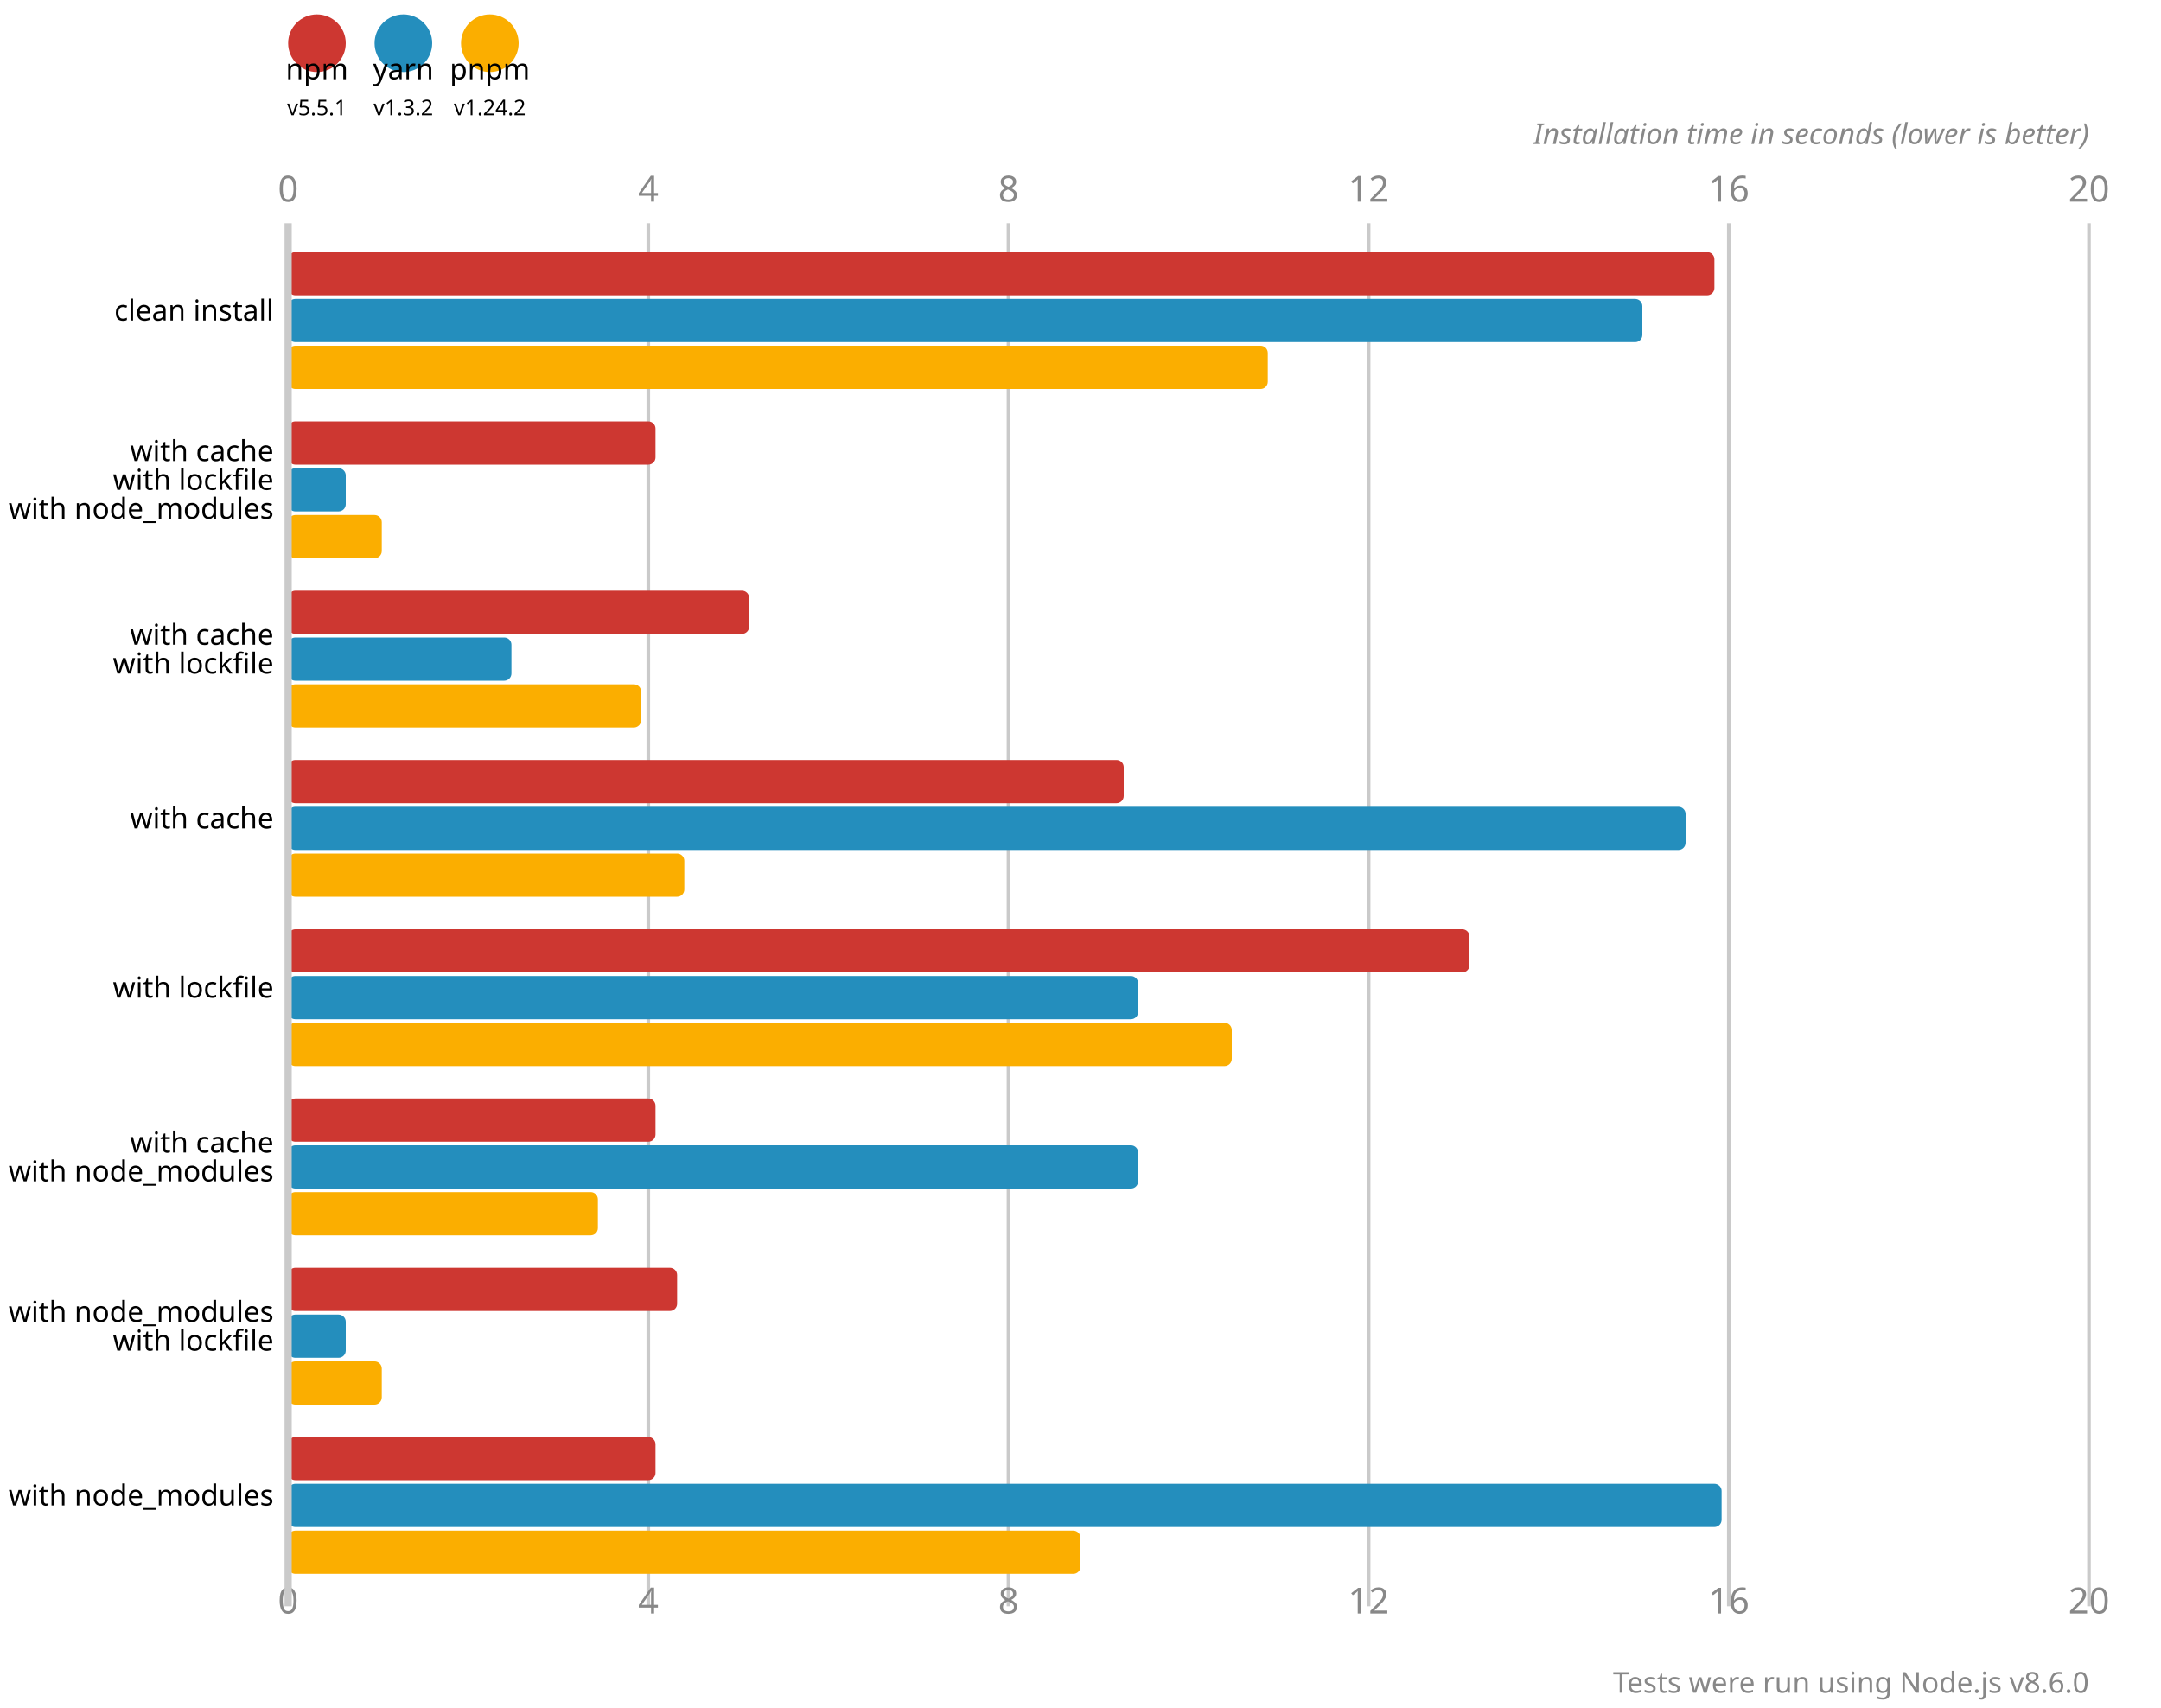
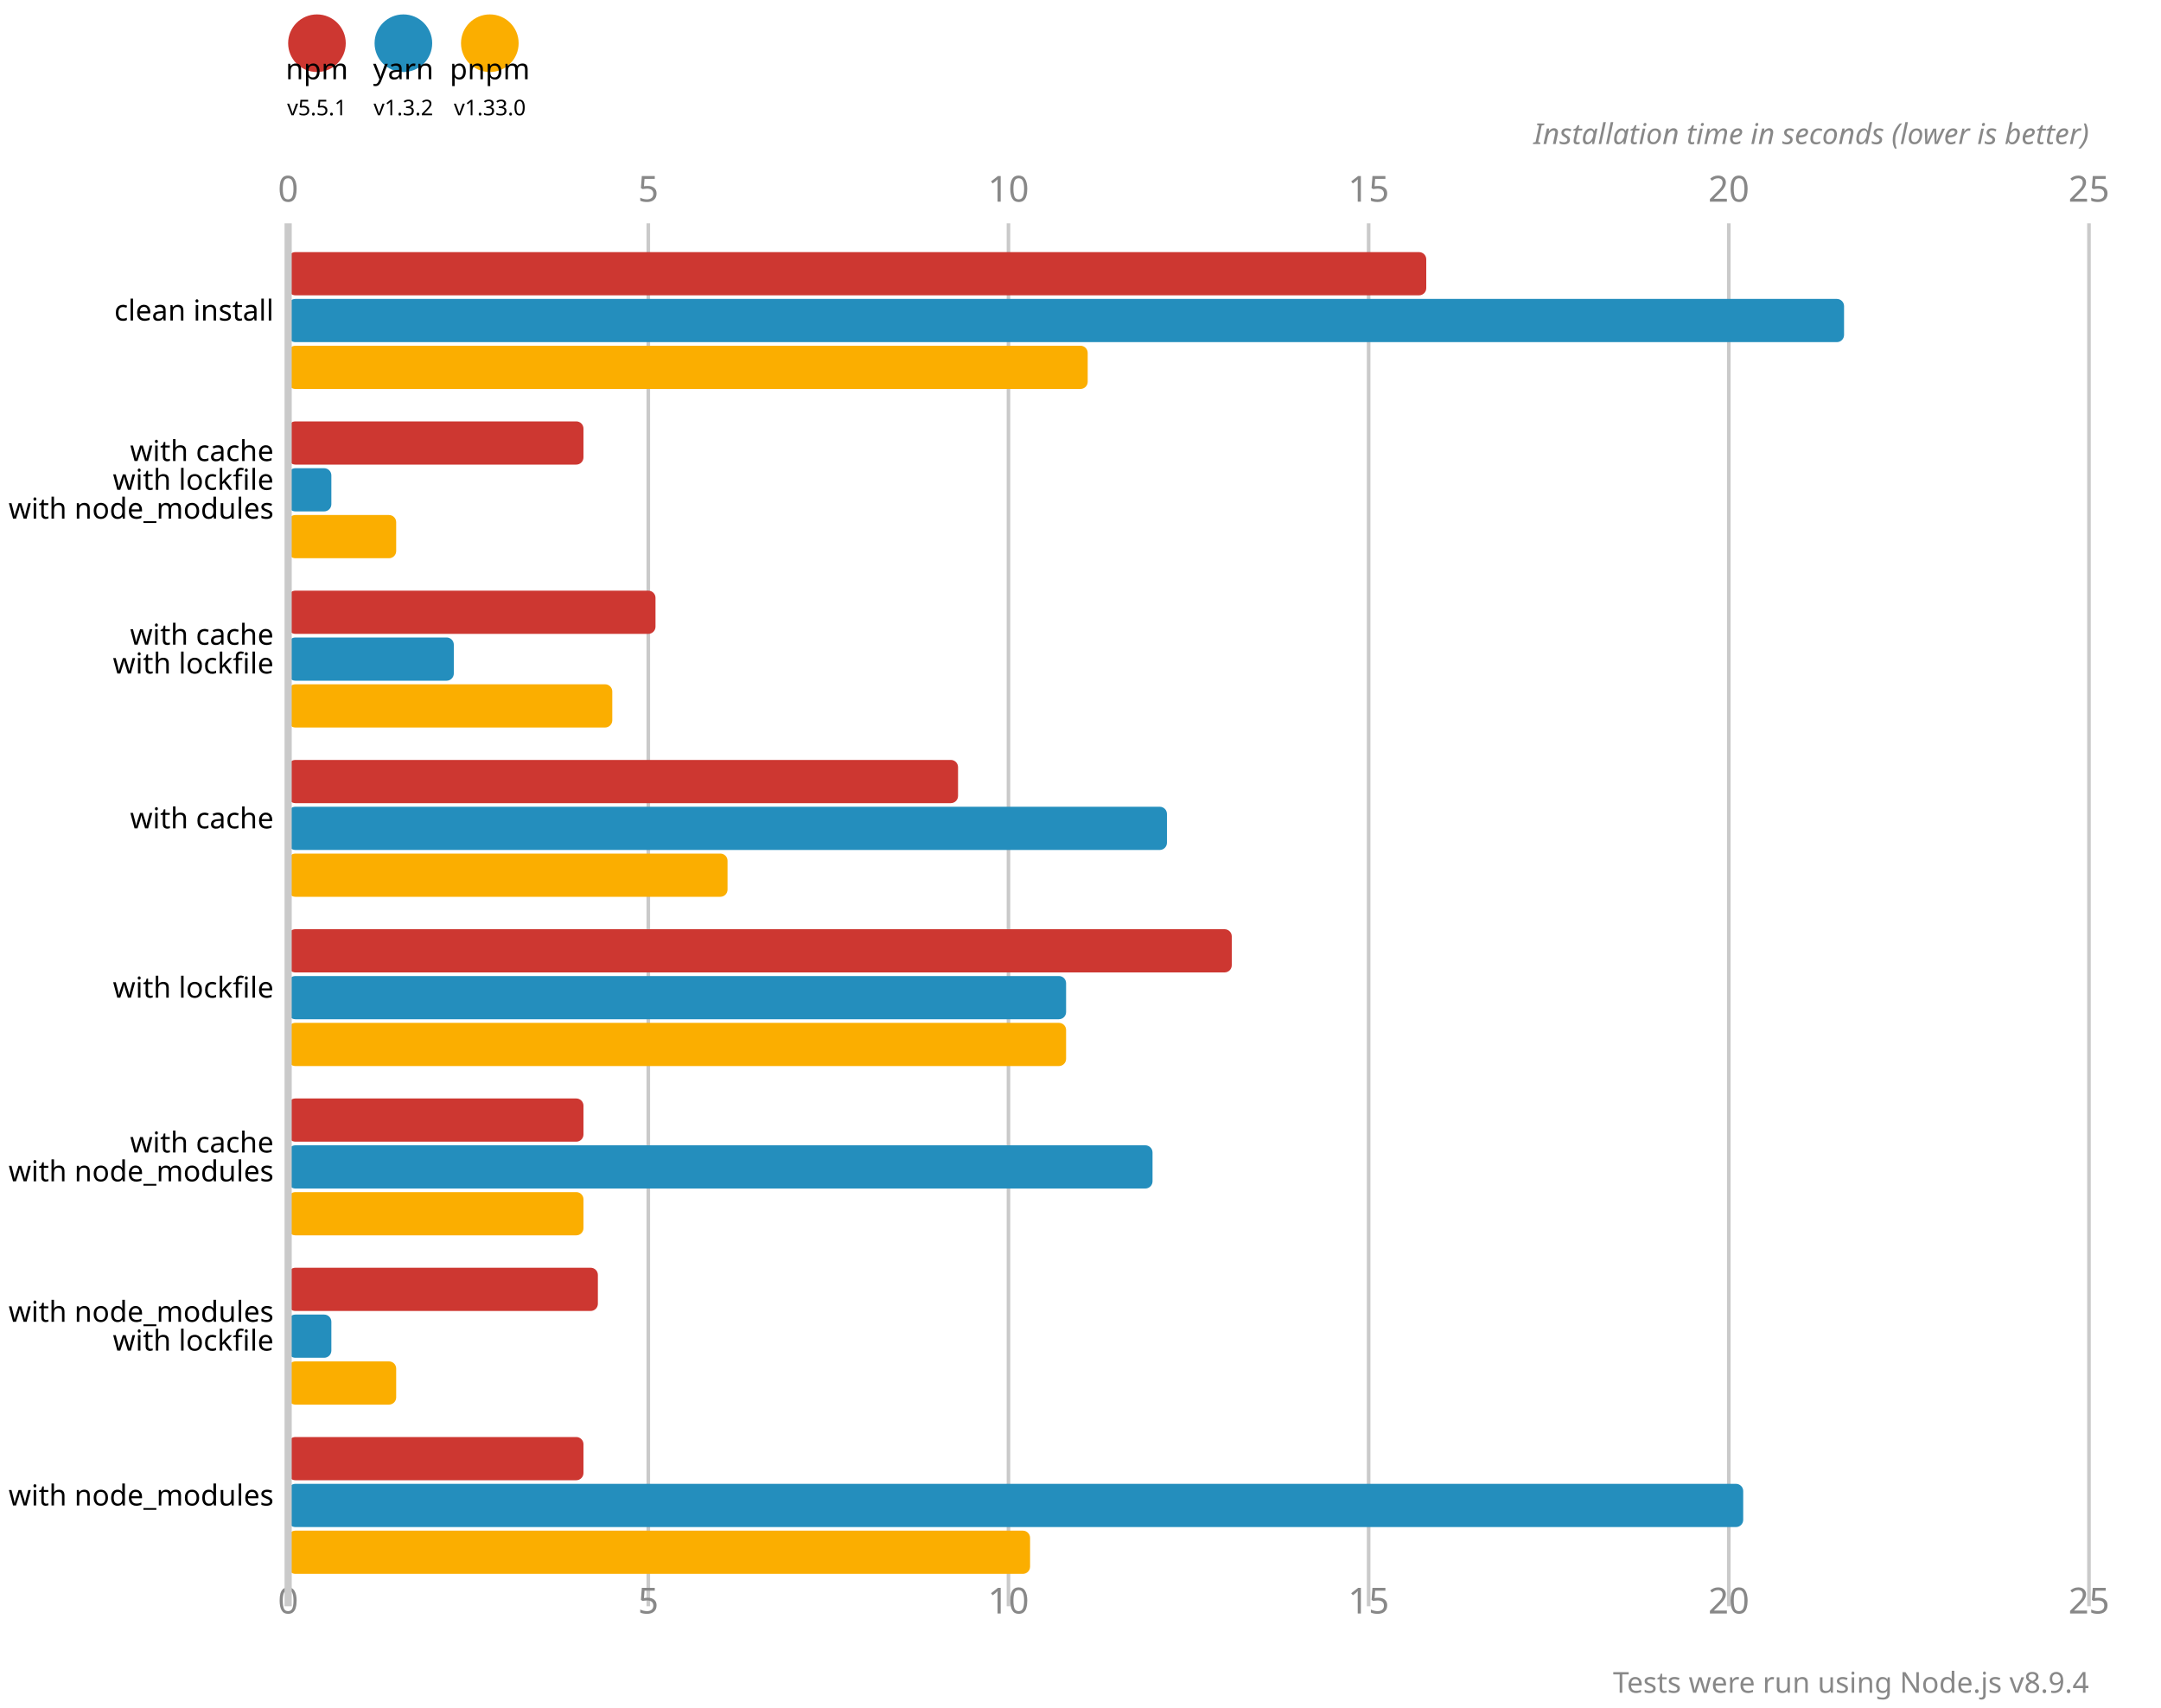
<svg xmlns="http://www.w3.org/2000/svg" version="1.1" viewBox="0 0 300 237">
  <circle cx="44" cy="6" r="4" fill="#cd3731" />
  <text x="44" y="11" font-size="4" font-family="system-ui" alignment-baseline="hanging" text-anchor="middle">npm</text>
  <text x="44" y="16" font-size="3" font-family="system-ui" alignment-baseline="hanging" text-anchor="middle">v5.5.1</text>
  <circle cx="56" cy="6" r="4" fill="#248ebd" />
  <text x="56" y="11" font-size="4" font-family="system-ui" alignment-baseline="hanging" text-anchor="middle">yarn</text>
  <text x="56" y="16" font-size="3" font-family="system-ui" alignment-baseline="hanging" text-anchor="middle">v1.3.2</text>
  <circle cx="68" cy="6" r="4" fill="#fbae00" />
  <text x="68" y="11" font-size="4" font-family="system-ui" alignment-baseline="hanging" text-anchor="middle">pnpm</text>
-   <text x="68" y="16" font-size="3" font-family="system-ui" alignment-baseline="hanging" text-anchor="middle">v1.24.2</text>
+   <text x="68" y="16" font-size="3" font-family="system-ui" alignment-baseline="hanging" text-anchor="middle">v1.33.0</text>
  <text x="40" y="28" fill="#888" font-size="5" font-family="system-ui" text-anchor="middle">0</text>
  <text x="40" y="224" fill="#888" font-size="5" font-family="system-ui" text-anchor="middle" alignment-baseline="hanging">0</text>
  <line x1="90" y1="31" x2="90" y2="223" stroke-width="0.5" stroke="#cacaca" />
-   <text x="90" y="28" fill="#888" font-size="5" font-family="system-ui" text-anchor="middle">4</text>
-   <text x="90" y="224" fill="#888" font-size="5" font-family="system-ui" text-anchor="middle" alignment-baseline="hanging">4</text>
+   <text x="90" y="28" fill="#888" font-size="5" font-family="system-ui" text-anchor="middle">5</text>
+   <text x="90" y="224" fill="#888" font-size="5" font-family="system-ui" text-anchor="middle" alignment-baseline="hanging">5</text>
  <line x1="140" y1="31" x2="140" y2="223" stroke-width="0.5" stroke="#cacaca" />
-   <text x="140" y="28" fill="#888" font-size="5" font-family="system-ui" text-anchor="middle">8</text>
-   <text x="140" y="224" fill="#888" font-size="5" font-family="system-ui" text-anchor="middle" alignment-baseline="hanging">8</text>
+   <text x="140" y="28" fill="#888" font-size="5" font-family="system-ui" text-anchor="middle">10</text>
+   <text x="140" y="224" fill="#888" font-size="5" font-family="system-ui" text-anchor="middle" alignment-baseline="hanging">10</text>
  <line x1="190" y1="31" x2="190" y2="223" stroke-width="0.5" stroke="#cacaca" />
-   <text x="190" y="28" fill="#888" font-size="5" font-family="system-ui" text-anchor="middle">12</text>
-   <text x="190" y="224" fill="#888" font-size="5" font-family="system-ui" text-anchor="middle" alignment-baseline="hanging">12</text>
+   <text x="190" y="28" fill="#888" font-size="5" font-family="system-ui" text-anchor="middle">15</text>
+   <text x="190" y="224" fill="#888" font-size="5" font-family="system-ui" text-anchor="middle" alignment-baseline="hanging">15</text>
  <line x1="240" y1="31" x2="240" y2="223" stroke-width="0.5" stroke="#cacaca" />
-   <text x="240" y="28" fill="#888" font-size="5" font-family="system-ui" text-anchor="middle">16</text>
-   <text x="240" y="224" fill="#888" font-size="5" font-family="system-ui" text-anchor="middle" alignment-baseline="hanging">16</text>
+   <text x="240" y="28" fill="#888" font-size="5" font-family="system-ui" text-anchor="middle">20</text>
+   <text x="240" y="224" fill="#888" font-size="5" font-family="system-ui" text-anchor="middle" alignment-baseline="hanging">20</text>
  <line x1="290" y1="31" x2="290" y2="223" stroke-width="0.5" stroke="#cacaca" />
-   <text x="290" y="28" fill="#888" font-size="5" font-family="system-ui" text-anchor="middle">20</text>
-   <text x="290" y="224" fill="#888" font-size="5" font-family="system-ui" text-anchor="middle" alignment-baseline="hanging">20</text>
+   <text x="290" y="28" fill="#888" font-size="5" font-family="system-ui" text-anchor="middle">25</text>
+   <text x="290" y="224" fill="#888" font-size="5" font-family="system-ui" text-anchor="middle" alignment-baseline="hanging">25</text>
  <text x="290" y="20" font-size="4" font-family="system-ui" font-style="italic" text-anchor="end" fill="#888">Installation time in seconds (lower is better)</text>
-   <rect x="40" y="35" width="198" height="6" fill="#cd3731" rx="1" ry="1" />
-   <rect x="40" y="41.5" width="188" height="6" fill="#248ebd" rx="1" ry="1" />
-   <rect x="40" y="48" width="136" height="6" fill="#fbae00" rx="1" ry="1" />
-   <rect x="40" y="58.5" width="51" height="6" fill="#cd3731" rx="1" ry="1" />
-   <rect x="40" y="65" width="8" height="6" fill="#248ebd" rx="1" ry="1" />
-   <rect x="40" y="71.5" width="13" height="6" fill="#fbae00" rx="1" ry="1" />
-   <rect x="40" y="82" width="64" height="6" fill="#cd3731" rx="1" ry="1" />
-   <rect x="40" y="88.5" width="31" height="6" fill="#248ebd" rx="1" ry="1" />
-   <rect x="40" y="95" width="49" height="6" fill="#fbae00" rx="1" ry="1" />
-   <rect x="40" y="105.5" width="116" height="6" fill="#cd3731" rx="1" ry="1" />
-   <rect x="40" y="112" width="194" height="6" fill="#248ebd" rx="1" ry="1" />
-   <rect x="40" y="118.5" width="55" height="6" fill="#fbae00" rx="1" ry="1" />
-   <rect x="40" y="129" width="164" height="6" fill="#cd3731" rx="1" ry="1" />
-   <rect x="40" y="135.5" width="118" height="6" fill="#248ebd" rx="1" ry="1" />
-   <rect x="40" y="142" width="131" height="6" fill="#fbae00" rx="1" ry="1" />
-   <rect x="40" y="152.5" width="51" height="6" fill="#cd3731" rx="1" ry="1" />
-   <rect x="40" y="159" width="118" height="6" fill="#248ebd" rx="1" ry="1" />
-   <rect x="40" y="165.5" width="43" height="6" fill="#fbae00" rx="1" ry="1" />
-   <rect x="40" y="176" width="54" height="6" fill="#cd3731" rx="1" ry="1" />
-   <rect x="40" y="182.5" width="8" height="6" fill="#248ebd" rx="1" ry="1" />
-   <rect x="40" y="189" width="13" height="6" fill="#fbae00" rx="1" ry="1" />
-   <rect x="40" y="199.5" width="51" height="6" fill="#cd3731" rx="1" ry="1" />
-   <rect x="40" y="206" width="199" height="6" fill="#248ebd" rx="1" ry="1" />
-   <rect x="40" y="212.5" width="110" height="6" fill="#fbae00" rx="1" ry="1" />
+   <rect x="40" y="35" width="158" height="6" fill="#cd3731" rx="1" ry="1" />
+   <rect x="40" y="41.5" width="216" height="6" fill="#248ebd" rx="1" ry="1" />
+   <rect x="40" y="48" width="111" height="6" fill="#fbae00" rx="1" ry="1" />
+   <rect x="40" y="58.5" width="41" height="6" fill="#cd3731" rx="1" ry="1" />
+   <rect x="40" y="65" width="6" height="6" fill="#248ebd" rx="1" ry="1" />
+   <rect x="40" y="71.5" width="15" height="6" fill="#fbae00" rx="1" ry="1" />
+   <rect x="40" y="82" width="51" height="6" fill="#cd3731" rx="1" ry="1" />
+   <rect x="40" y="88.5" width="23" height="6" fill="#248ebd" rx="1" ry="1" />
+   <rect x="40" y="95" width="45" height="6" fill="#fbae00" rx="1" ry="1" />
+   <rect x="40" y="105.5" width="93" height="6" fill="#cd3731" rx="1" ry="1" />
+   <rect x="40" y="112" width="122" height="6" fill="#248ebd" rx="1" ry="1" />
+   <rect x="40" y="118.5" width="61" height="6" fill="#fbae00" rx="1" ry="1" />
+   <rect x="40" y="129" width="131" height="6" fill="#cd3731" rx="1" ry="1" />
+   <rect x="40" y="135.5" width="108" height="6" fill="#248ebd" rx="1" ry="1" />
+   <rect x="40" y="142" width="108" height="6" fill="#fbae00" rx="1" ry="1" />
+   <rect x="40" y="152.5" width="41" height="6" fill="#cd3731" rx="1" ry="1" />
+   <rect x="40" y="159" width="120" height="6" fill="#248ebd" rx="1" ry="1" />
+   <rect x="40" y="165.5" width="41" height="6" fill="#fbae00" rx="1" ry="1" />
+   <rect x="40" y="176" width="43" height="6" fill="#cd3731" rx="1" ry="1" />
+   <rect x="40" y="182.5" width="6" height="6" fill="#248ebd" rx="1" ry="1" />
+   <rect x="40" y="189" width="15" height="6" fill="#fbae00" rx="1" ry="1" />
+   <rect x="40" y="199.5" width="41" height="6" fill="#cd3731" rx="1" ry="1" />
+   <rect x="40" y="206" width="202" height="6" fill="#248ebd" rx="1" ry="1" />
+   <rect x="40" y="212.5" width="103" height="6" fill="#fbae00" rx="1" ry="1" />
  <line x1="40" y1="31" x2="40" y2="223" stroke-width="1" stroke="#cacaca" />
  <text x="38" y="44.5" font-size="4" font-family="system-ui" alignment-baseline="middle" text-anchor="end">clean install</text>
  <text x="38" y="64" font-size="4" font-family="system-ui" alignment-baseline="middle" text-anchor="end">with cache</text>
  <text x="38" y="68" font-size="4" font-family="system-ui" alignment-baseline="middle" text-anchor="end">with lockfile</text>
  <text x="38" y="72" font-size="4" font-family="system-ui" alignment-baseline="middle" text-anchor="end">with node_modules</text>
  <text x="38" y="89.5" font-size="4" font-family="system-ui" alignment-baseline="middle" text-anchor="end">with cache</text>
  <text x="38" y="93.5" font-size="4" font-family="system-ui" alignment-baseline="middle" text-anchor="end">with lockfile</text>
  <text x="38" y="115" font-size="4" font-family="system-ui" alignment-baseline="middle" text-anchor="end">with cache</text>
  <text x="38" y="138.5" font-size="4" font-family="system-ui" alignment-baseline="middle" text-anchor="end">with lockfile</text>
  <text x="38" y="160" font-size="4" font-family="system-ui" alignment-baseline="middle" text-anchor="end">with cache</text>
  <text x="38" y="164" font-size="4" font-family="system-ui" alignment-baseline="middle" text-anchor="end">with node_modules</text>
  <text x="38" y="183.5" font-size="4" font-family="system-ui" alignment-baseline="middle" text-anchor="end">with node_modules</text>
  <text x="38" y="187.5" font-size="4" font-family="system-ui" alignment-baseline="middle" text-anchor="end">with lockfile</text>
  <text x="38" y="209" font-size="4" font-family="system-ui" alignment-baseline="middle" text-anchor="end">with node_modules</text>
-   <text x="290" y="235" font-size="4" font-family="system-ui" text-anchor="end" fill="#888">Tests were run using Node.js v8.6.0</text>
+   <text x="290" y="235" font-size="4" font-family="system-ui" text-anchor="end" fill="#888">Tests were run using Node.js v8.9.4</text>
</svg>
